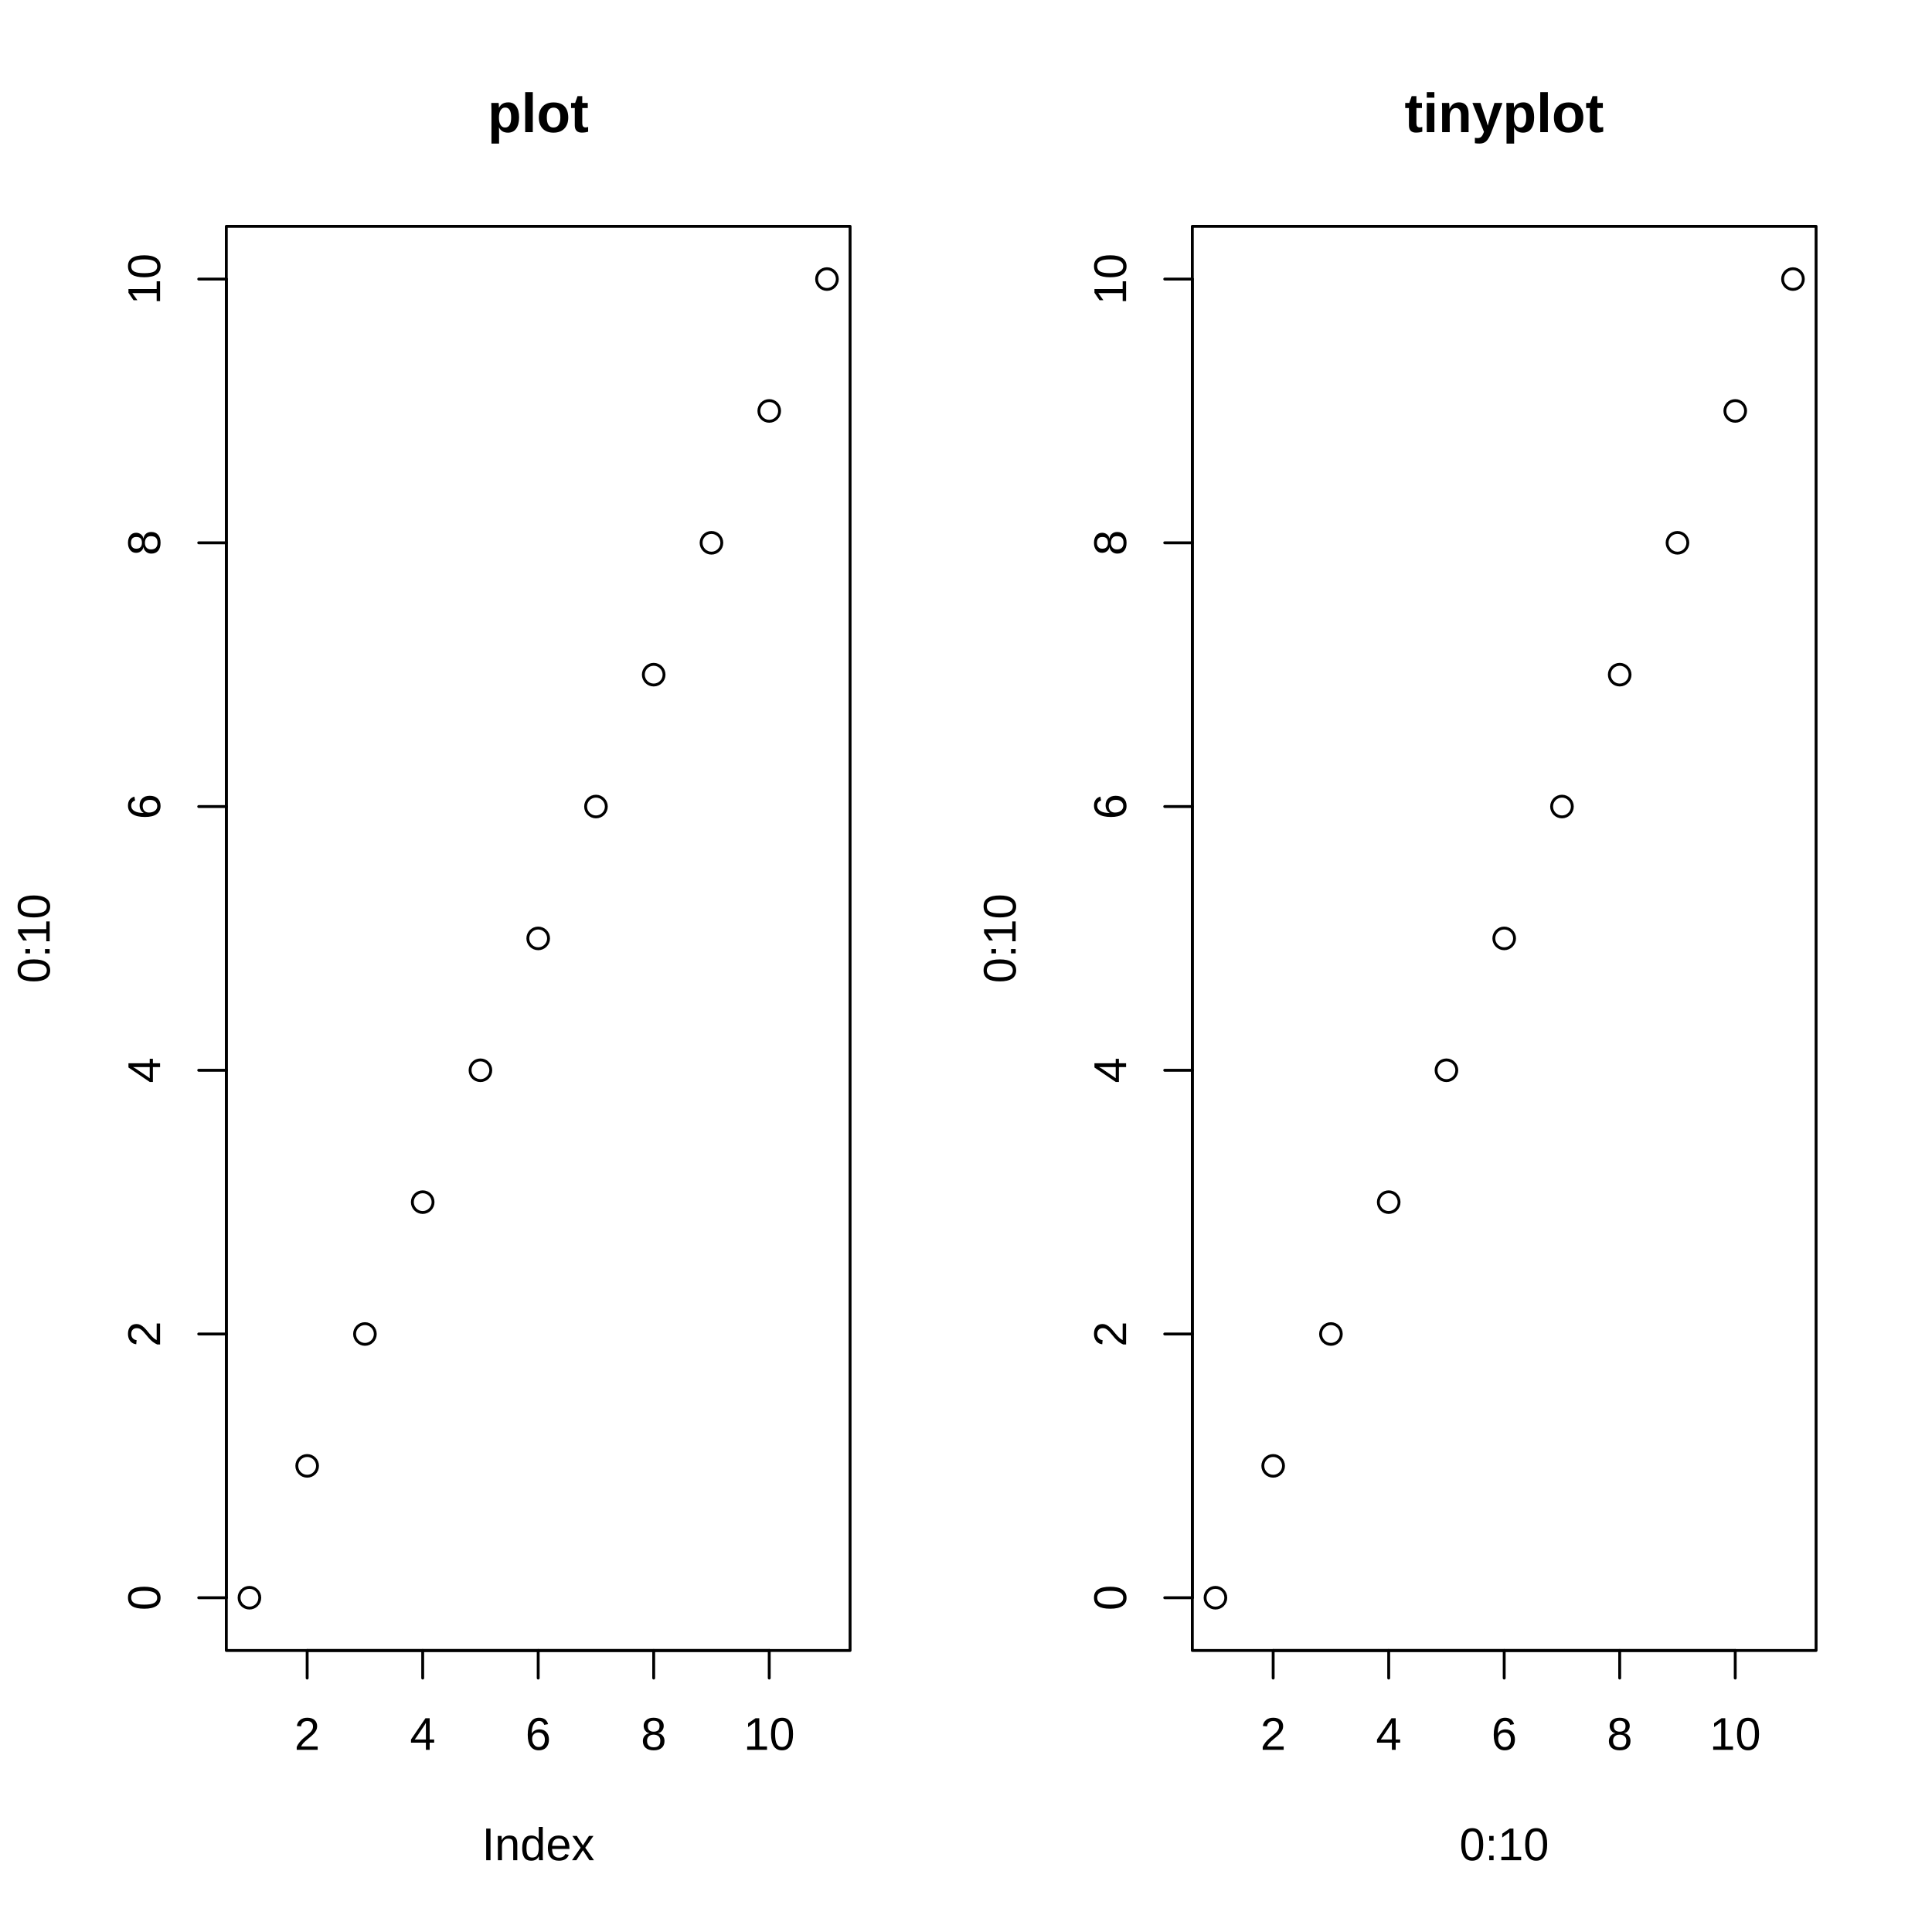
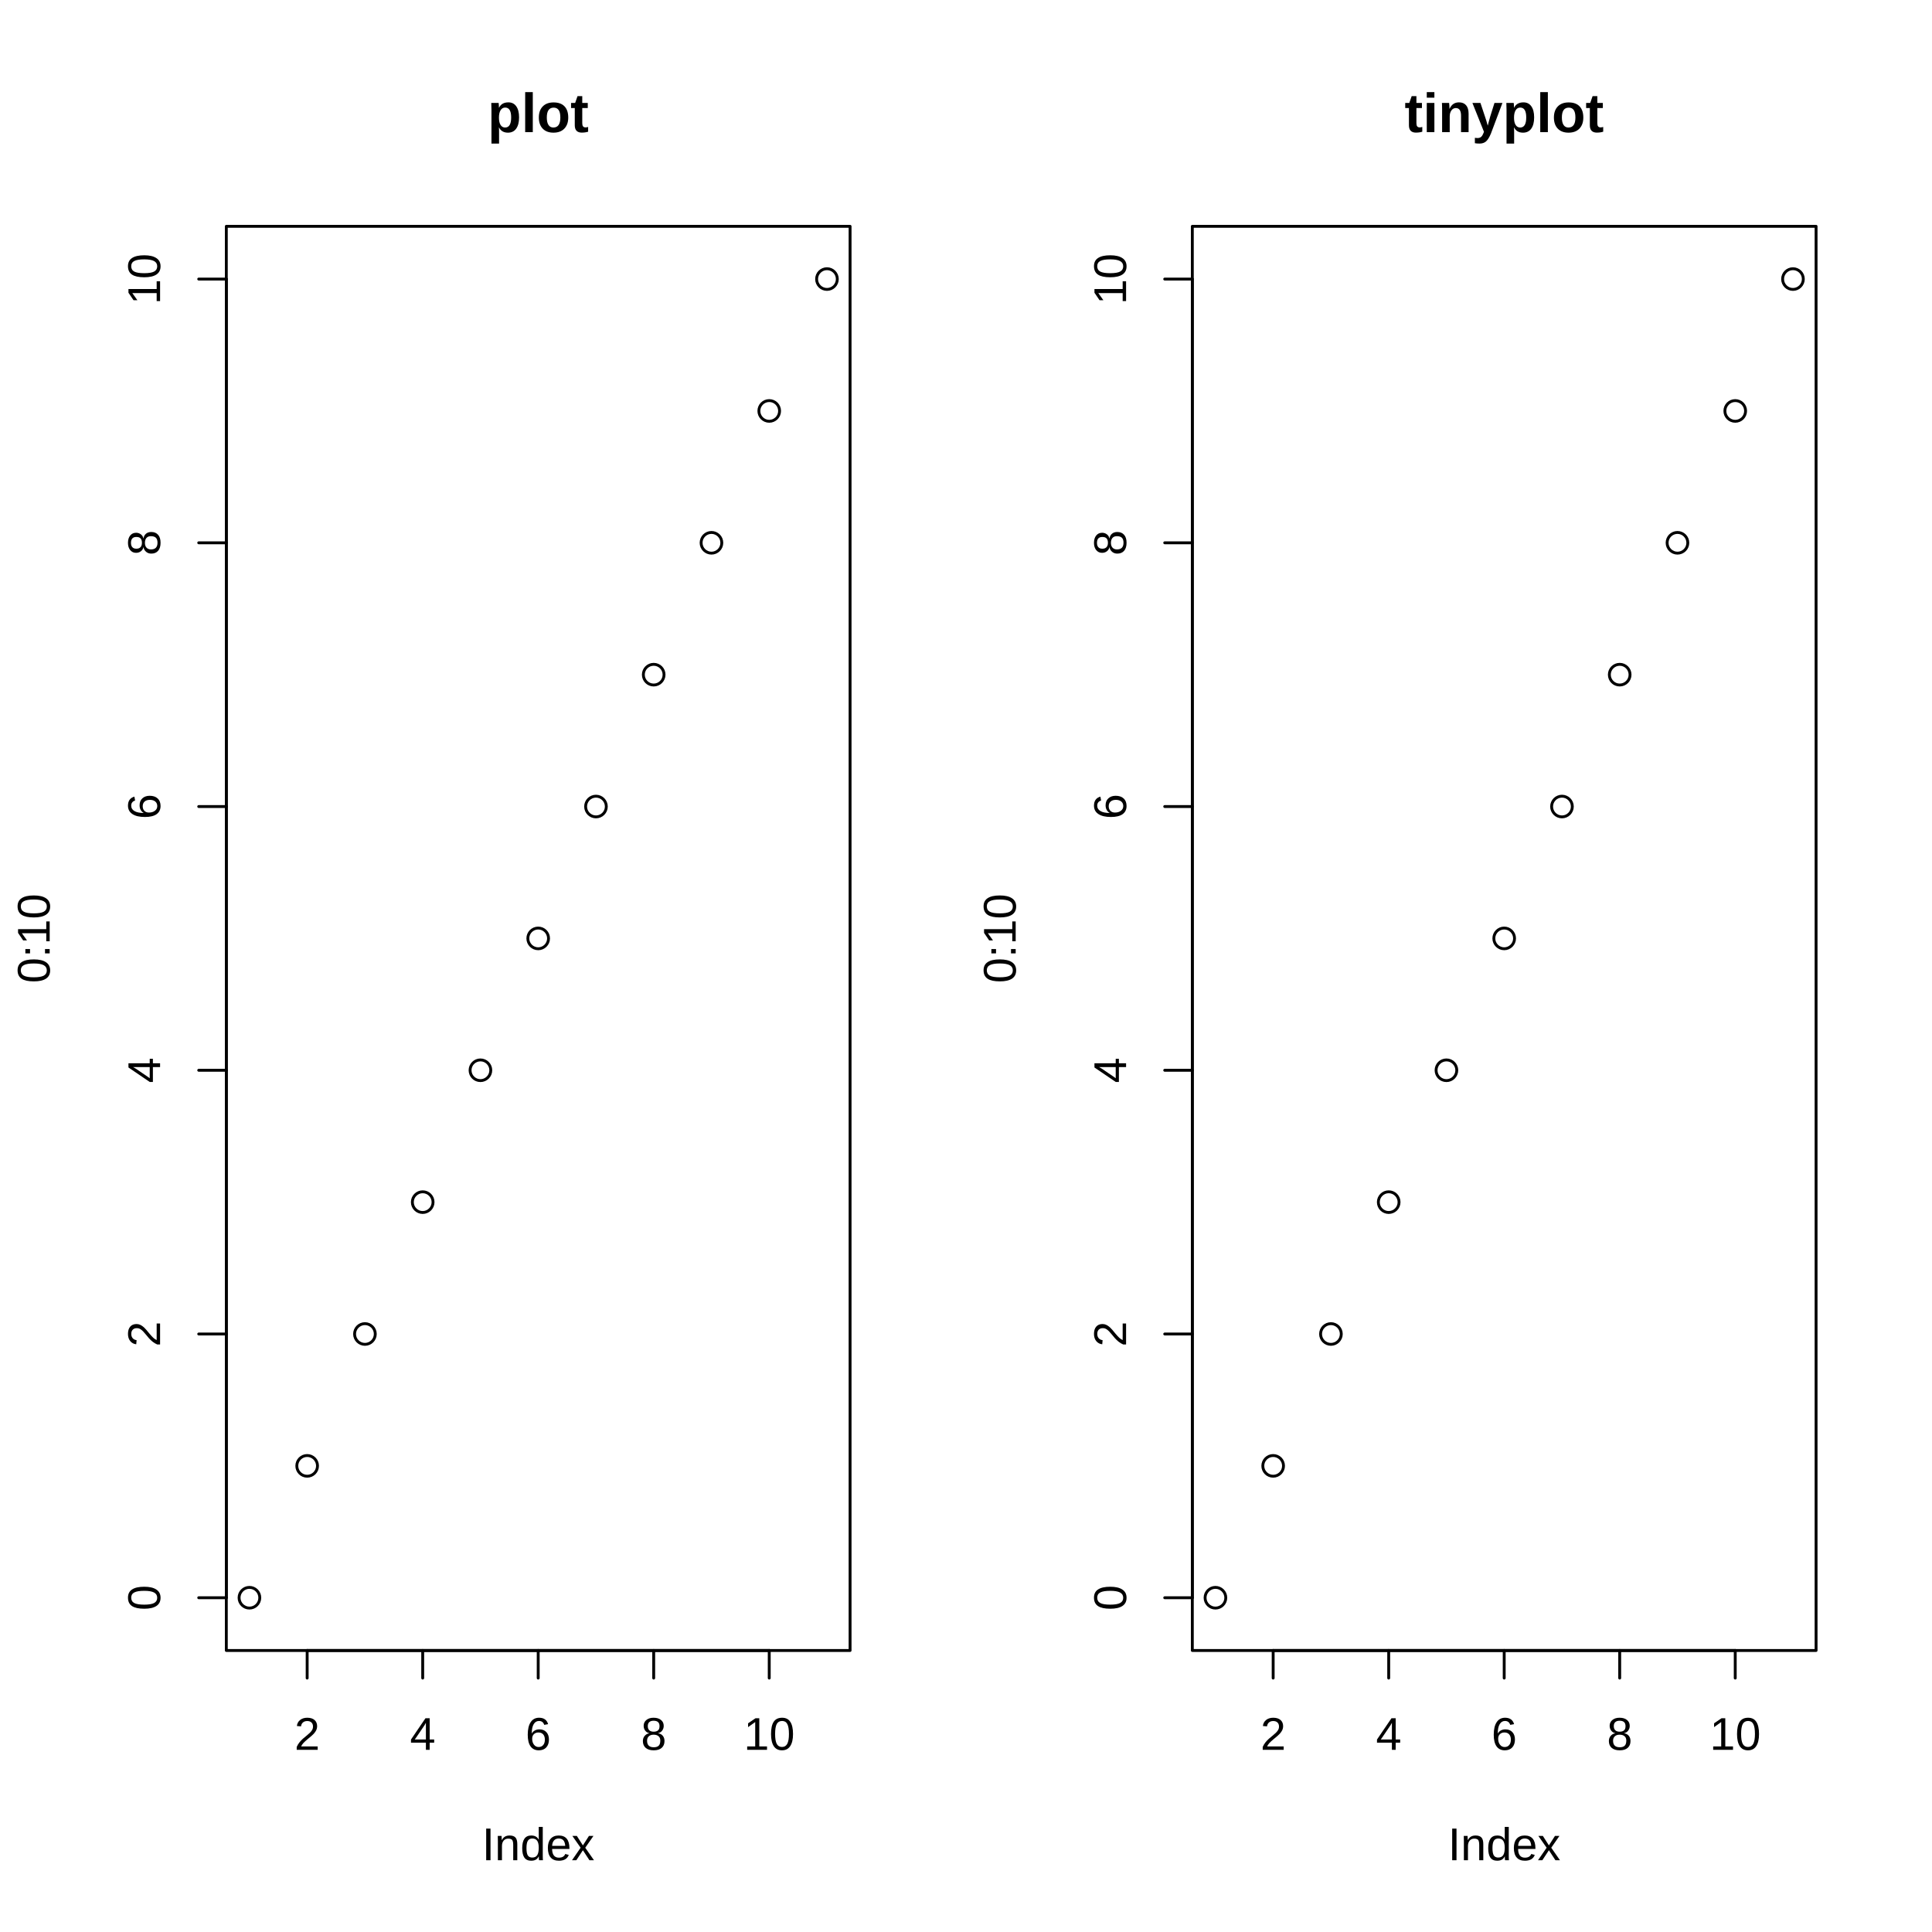
<svg xmlns="http://www.w3.org/2000/svg" width="504.00pt" height="504.00pt" viewBox="0 0 504.00 504.00">
  <g class="svglite">
    <defs>
      <style type="text/css">
    .svglite line, .svglite polyline, .svglite polygon, .svglite path, .svglite rect, .svglite circle {
      fill: none;
      stroke: #000000;
      stroke-linecap: round;
      stroke-linejoin: round;
      stroke-miterlimit: 10.00;
    }
    .svglite text {
      white-space: pre;
    }
    .svglite g.glyphgroup path {
      fill: inherit;
      stroke: none;
    }
  </style>
    </defs>
    <rect width="100%" height="100%" style="stroke: none; fill: #FFFFFF;" />
    <defs>
      <clipPath id="cpMC4wMHw1MDQuMDB8MC4wMHw1MDQuMDA=">
        <rect x="0.00" y="0.00" width="504.00" height="504.00" />
      </clipPath>
    </defs>
    <g clip-path="url(#cpMC4wMHw1MDQuMDB8MC4wMHw1MDQuMDA=)">
</g>
    <defs>
      <clipPath id="cpNTkuMDR8MjIxLjc2fDU5LjA0fDQzMC41Ng==">
        <rect x="59.04" y="59.04" width="162.72" height="371.52" />
      </clipPath>
    </defs>
    <g clip-path="url(#cpNTkuMDR8MjIxLjc2fDU5LjA0fDQzMC41Ng==)">
      <circle cx="65.07" cy="416.80" r="2.70" style="stroke-width: 0.75;" />
      <circle cx="80.13" cy="382.40" r="2.70" style="stroke-width: 0.75;" />
      <circle cx="95.20" cy="348.00" r="2.70" style="stroke-width: 0.75;" />
      <circle cx="110.27" cy="313.60" r="2.70" style="stroke-width: 0.75;" />
      <circle cx="125.33" cy="279.20" r="2.70" style="stroke-width: 0.75;" />
      <circle cx="140.40" cy="244.80" r="2.70" style="stroke-width: 0.75;" />
      <circle cx="155.47" cy="210.40" r="2.70" style="stroke-width: 0.75;" />
      <circle cx="170.53" cy="176.00" r="2.70" style="stroke-width: 0.75;" />
      <circle cx="185.60" cy="141.60" r="2.70" style="stroke-width: 0.75;" />
      <circle cx="200.67" cy="107.20" r="2.70" style="stroke-width: 0.75;" />
      <circle cx="215.73" cy="72.80" r="2.70" style="stroke-width: 0.75;" />
    </g>
    <g clip-path="url(#cpMC4wMHw1MDQuMDB8MC4wMHw1MDQuMDA=)">
      <line x1="80.13" y1="430.56" x2="200.67" y2="430.56" style="stroke-width: 0.75;" />
      <line x1="80.13" y1="430.56" x2="80.13" y2="437.76" style="stroke-width: 0.75;" />
      <line x1="110.27" y1="430.56" x2="110.27" y2="437.76" style="stroke-width: 0.75;" />
      <line x1="140.40" y1="430.56" x2="140.40" y2="437.76" style="stroke-width: 0.75;" />
      <line x1="170.53" y1="430.56" x2="170.53" y2="437.76" style="stroke-width: 0.75;" />
      <line x1="200.67" y1="430.56" x2="200.67" y2="437.76" style="stroke-width: 0.75;" />
      <text x="80.13" y="456.48" text-anchor="middle" style="font-size: 12.00px; font-family: &quot;Liberation Sans&quot;;" textLength="6.67px" lengthAdjust="spacingAndGlyphs">2</text>
      <text x="110.27" y="456.48" text-anchor="middle" style="font-size: 12.00px; font-family: &quot;Liberation Sans&quot;;" textLength="6.67px" lengthAdjust="spacingAndGlyphs">4</text>
      <text x="140.40" y="456.48" text-anchor="middle" style="font-size: 12.00px; font-family: &quot;Liberation Sans&quot;;" textLength="6.67px" lengthAdjust="spacingAndGlyphs">6</text>
      <text x="170.53" y="456.48" text-anchor="middle" style="font-size: 12.00px; font-family: &quot;Liberation Sans&quot;;" textLength="6.67px" lengthAdjust="spacingAndGlyphs">8</text>
      <text x="200.67" y="456.48" text-anchor="middle" style="font-size: 12.00px; font-family: &quot;Liberation Sans&quot;;" textLength="13.34px" lengthAdjust="spacingAndGlyphs">10</text>
      <line x1="59.04" y1="416.80" x2="59.04" y2="72.80" style="stroke-width: 0.75;" />
      <line x1="59.04" y1="416.80" x2="51.84" y2="416.80" style="stroke-width: 0.75;" />
      <line x1="59.04" y1="348.00" x2="51.84" y2="348.00" style="stroke-width: 0.75;" />
      <line x1="59.04" y1="279.20" x2="51.84" y2="279.20" style="stroke-width: 0.75;" />
      <line x1="59.04" y1="210.40" x2="51.84" y2="210.40" style="stroke-width: 0.75;" />
      <line x1="59.04" y1="141.60" x2="51.84" y2="141.60" style="stroke-width: 0.75;" />
      <line x1="59.04" y1="72.80" x2="51.84" y2="72.80" style="stroke-width: 0.75;" />
      <text transform="translate(41.76,416.80) rotate(-90)" text-anchor="middle" style="font-size: 12.00px; font-family: &quot;Liberation Sans&quot;;" textLength="6.67px" lengthAdjust="spacingAndGlyphs">0</text>
      <text transform="translate(41.76,348.00) rotate(-90)" text-anchor="middle" style="font-size: 12.00px; font-family: &quot;Liberation Sans&quot;;" textLength="6.67px" lengthAdjust="spacingAndGlyphs">2</text>
      <text transform="translate(41.76,279.20) rotate(-90)" text-anchor="middle" style="font-size: 12.00px; font-family: &quot;Liberation Sans&quot;;" textLength="6.67px" lengthAdjust="spacingAndGlyphs">4</text>
      <text transform="translate(41.76,210.40) rotate(-90)" text-anchor="middle" style="font-size: 12.00px; font-family: &quot;Liberation Sans&quot;;" textLength="6.67px" lengthAdjust="spacingAndGlyphs">6</text>
      <text transform="translate(41.76,141.60) rotate(-90)" text-anchor="middle" style="font-size: 12.00px; font-family: &quot;Liberation Sans&quot;;" textLength="6.67px" lengthAdjust="spacingAndGlyphs">8</text>
      <text transform="translate(41.76,72.80) rotate(-90)" text-anchor="middle" style="font-size: 12.00px; font-family: &quot;Liberation Sans&quot;;" textLength="13.34px" lengthAdjust="spacingAndGlyphs">10</text>
      <polygon points="59.04,430.56 221.76,430.56 221.76,59.04 59.04,59.04 " style="stroke-width: 0.75;" />
    </g>
    <defs>
      <clipPath id="cpMC4wMHwyNTIuMDB8MC4wMHw1MDQuMDA=">
        <rect x="0.00" y="0.00" width="252.00" height="504.00" />
      </clipPath>
    </defs>
    <g clip-path="url(#cpMC4wMHwyNTIuMDB8MC4wMHw1MDQuMDA=)">
      <text x="140.40" y="34.47" text-anchor="middle" style="font-size: 14.40px; font-weight: bold; font-family: &quot;Liberation Sans&quot;;" textLength="26.39px" lengthAdjust="spacingAndGlyphs">plot</text>
      <text x="140.40" y="485.28" text-anchor="middle" style="font-size: 12.00px; font-family: &quot;Liberation Sans&quot;;" textLength="29.34px" lengthAdjust="spacingAndGlyphs">Index</text>
      <text transform="translate(12.96,244.80) rotate(-90)" text-anchor="middle" style="font-size: 12.00px; font-family: &quot;Liberation Sans&quot;;" textLength="23.34px" lengthAdjust="spacingAndGlyphs">0:10</text>
    </g>
    <defs>
      <clipPath id="cpMzExLjA0fDQ3My43Nnw1OS4wNHw0MzAuNTY=">
        <rect x="311.04" y="59.04" width="162.72" height="371.52" />
      </clipPath>
    </defs>
    <g clip-path="url(#cpMzExLjA0fDQ3My43Nnw1OS4wNHw0MzAuNTY=)">
</g>
    <defs>
      <clipPath id="cpMjUyLjAwfDUwNC4wMHwwLjAwfDUwNC4wMA==">
        <rect x="252.00" y="0.00" width="252.00" height="504.00" />
      </clipPath>
    </defs>
    <g clip-path="url(#cpMjUyLjAwfDUwNC4wMHwwLjAwfDUwNC4wMA==)">
      <text x="392.40" y="34.47" text-anchor="middle" style="font-size: 14.40px; font-weight: bold; font-family: &quot;Liberation Sans&quot;;" textLength="51.98px" lengthAdjust="spacingAndGlyphs">tinyplot</text>
-       <text x="392.40" y="485.28" text-anchor="middle" style="font-size: 12.00px; font-family: &quot;Liberation Sans&quot;;" textLength="23.34px" lengthAdjust="spacingAndGlyphs">0:10</text>
+       <text x="392.40" y="485.28" text-anchor="middle" style="font-size: 12.00px; font-family: &quot;Liberation Sans&quot;;" textLength="29.34px" lengthAdjust="spacingAndGlyphs">Index</text>
      <text transform="translate(264.96,244.80) rotate(-90)" text-anchor="middle" style="font-size: 12.00px; font-family: &quot;Liberation Sans&quot;;" textLength="23.34px" lengthAdjust="spacingAndGlyphs">0:10</text>
    </g>
    <g clip-path="url(#cpMC4wMHw1MDQuMDB8MC4wMHw1MDQuMDA=)">
      <line x1="332.13" y1="430.56" x2="452.67" y2="430.56" style="stroke-width: 0.75;" />
      <line x1="332.13" y1="430.56" x2="332.13" y2="437.76" style="stroke-width: 0.75;" />
      <line x1="362.27" y1="430.56" x2="362.27" y2="437.76" style="stroke-width: 0.75;" />
      <line x1="392.40" y1="430.56" x2="392.40" y2="437.76" style="stroke-width: 0.75;" />
      <line x1="422.53" y1="430.56" x2="422.53" y2="437.76" style="stroke-width: 0.75;" />
      <line x1="452.67" y1="430.56" x2="452.67" y2="437.76" style="stroke-width: 0.75;" />
      <text x="332.13" y="456.48" text-anchor="middle" style="font-size: 12.00px; font-family: &quot;Liberation Sans&quot;;" textLength="6.67px" lengthAdjust="spacingAndGlyphs">2</text>
      <text x="362.27" y="456.48" text-anchor="middle" style="font-size: 12.00px; font-family: &quot;Liberation Sans&quot;;" textLength="6.67px" lengthAdjust="spacingAndGlyphs">4</text>
      <text x="392.40" y="456.48" text-anchor="middle" style="font-size: 12.00px; font-family: &quot;Liberation Sans&quot;;" textLength="6.67px" lengthAdjust="spacingAndGlyphs">6</text>
      <text x="422.53" y="456.48" text-anchor="middle" style="font-size: 12.00px; font-family: &quot;Liberation Sans&quot;;" textLength="6.67px" lengthAdjust="spacingAndGlyphs">8</text>
      <text x="452.67" y="456.48" text-anchor="middle" style="font-size: 12.00px; font-family: &quot;Liberation Sans&quot;;" textLength="13.34px" lengthAdjust="spacingAndGlyphs">10</text>
      <line x1="311.04" y1="416.80" x2="311.04" y2="72.80" style="stroke-width: 0.75;" />
      <line x1="311.04" y1="416.80" x2="303.84" y2="416.80" style="stroke-width: 0.75;" />
      <line x1="311.04" y1="348.00" x2="303.84" y2="348.00" style="stroke-width: 0.75;" />
      <line x1="311.04" y1="279.20" x2="303.84" y2="279.20" style="stroke-width: 0.75;" />
      <line x1="311.04" y1="210.40" x2="303.84" y2="210.40" style="stroke-width: 0.75;" />
      <line x1="311.04" y1="141.60" x2="303.84" y2="141.60" style="stroke-width: 0.75;" />
      <line x1="311.04" y1="72.80" x2="303.84" y2="72.80" style="stroke-width: 0.75;" />
      <text transform="translate(293.76,416.80) rotate(-90)" text-anchor="middle" style="font-size: 12.00px; font-family: &quot;Liberation Sans&quot;;" textLength="6.67px" lengthAdjust="spacingAndGlyphs">0</text>
      <text transform="translate(293.76,348.00) rotate(-90)" text-anchor="middle" style="font-size: 12.00px; font-family: &quot;Liberation Sans&quot;;" textLength="6.67px" lengthAdjust="spacingAndGlyphs">2</text>
      <text transform="translate(293.76,279.20) rotate(-90)" text-anchor="middle" style="font-size: 12.00px; font-family: &quot;Liberation Sans&quot;;" textLength="6.67px" lengthAdjust="spacingAndGlyphs">4</text>
      <text transform="translate(293.76,210.40) rotate(-90)" text-anchor="middle" style="font-size: 12.00px; font-family: &quot;Liberation Sans&quot;;" textLength="6.67px" lengthAdjust="spacingAndGlyphs">6</text>
      <text transform="translate(293.76,141.60) rotate(-90)" text-anchor="middle" style="font-size: 12.00px; font-family: &quot;Liberation Sans&quot;;" textLength="6.67px" lengthAdjust="spacingAndGlyphs">8</text>
      <text transform="translate(293.76,72.80) rotate(-90)" text-anchor="middle" style="font-size: 12.00px; font-family: &quot;Liberation Sans&quot;;" textLength="13.34px" lengthAdjust="spacingAndGlyphs">10</text>
      <polygon points="311.04,430.56 473.76,430.56 473.76,59.04 311.04,59.04 " style="stroke-width: 0.75;" />
    </g>
    <g clip-path="url(#cpMzExLjA0fDQ3My43Nnw1OS4wNHw0MzAuNTY=)">
      <circle cx="317.07" cy="416.80" r="2.70" style="stroke-width: 0.75;" />
      <circle cx="332.13" cy="382.40" r="2.70" style="stroke-width: 0.75;" />
      <circle cx="347.20" cy="348.00" r="2.70" style="stroke-width: 0.75;" />
      <circle cx="362.27" cy="313.60" r="2.70" style="stroke-width: 0.75;" />
      <circle cx="377.33" cy="279.20" r="2.70" style="stroke-width: 0.75;" />
      <circle cx="392.40" cy="244.80" r="2.70" style="stroke-width: 0.75;" />
      <circle cx="407.47" cy="210.40" r="2.70" style="stroke-width: 0.75;" />
      <circle cx="422.53" cy="176.00" r="2.70" style="stroke-width: 0.75;" />
      <circle cx="437.60" cy="141.60" r="2.70" style="stroke-width: 0.75;" />
      <circle cx="452.67" cy="107.20" r="2.70" style="stroke-width: 0.75;" />
      <circle cx="467.73" cy="72.80" r="2.70" style="stroke-width: 0.75;" />
    </g>
  </g>
</svg>
